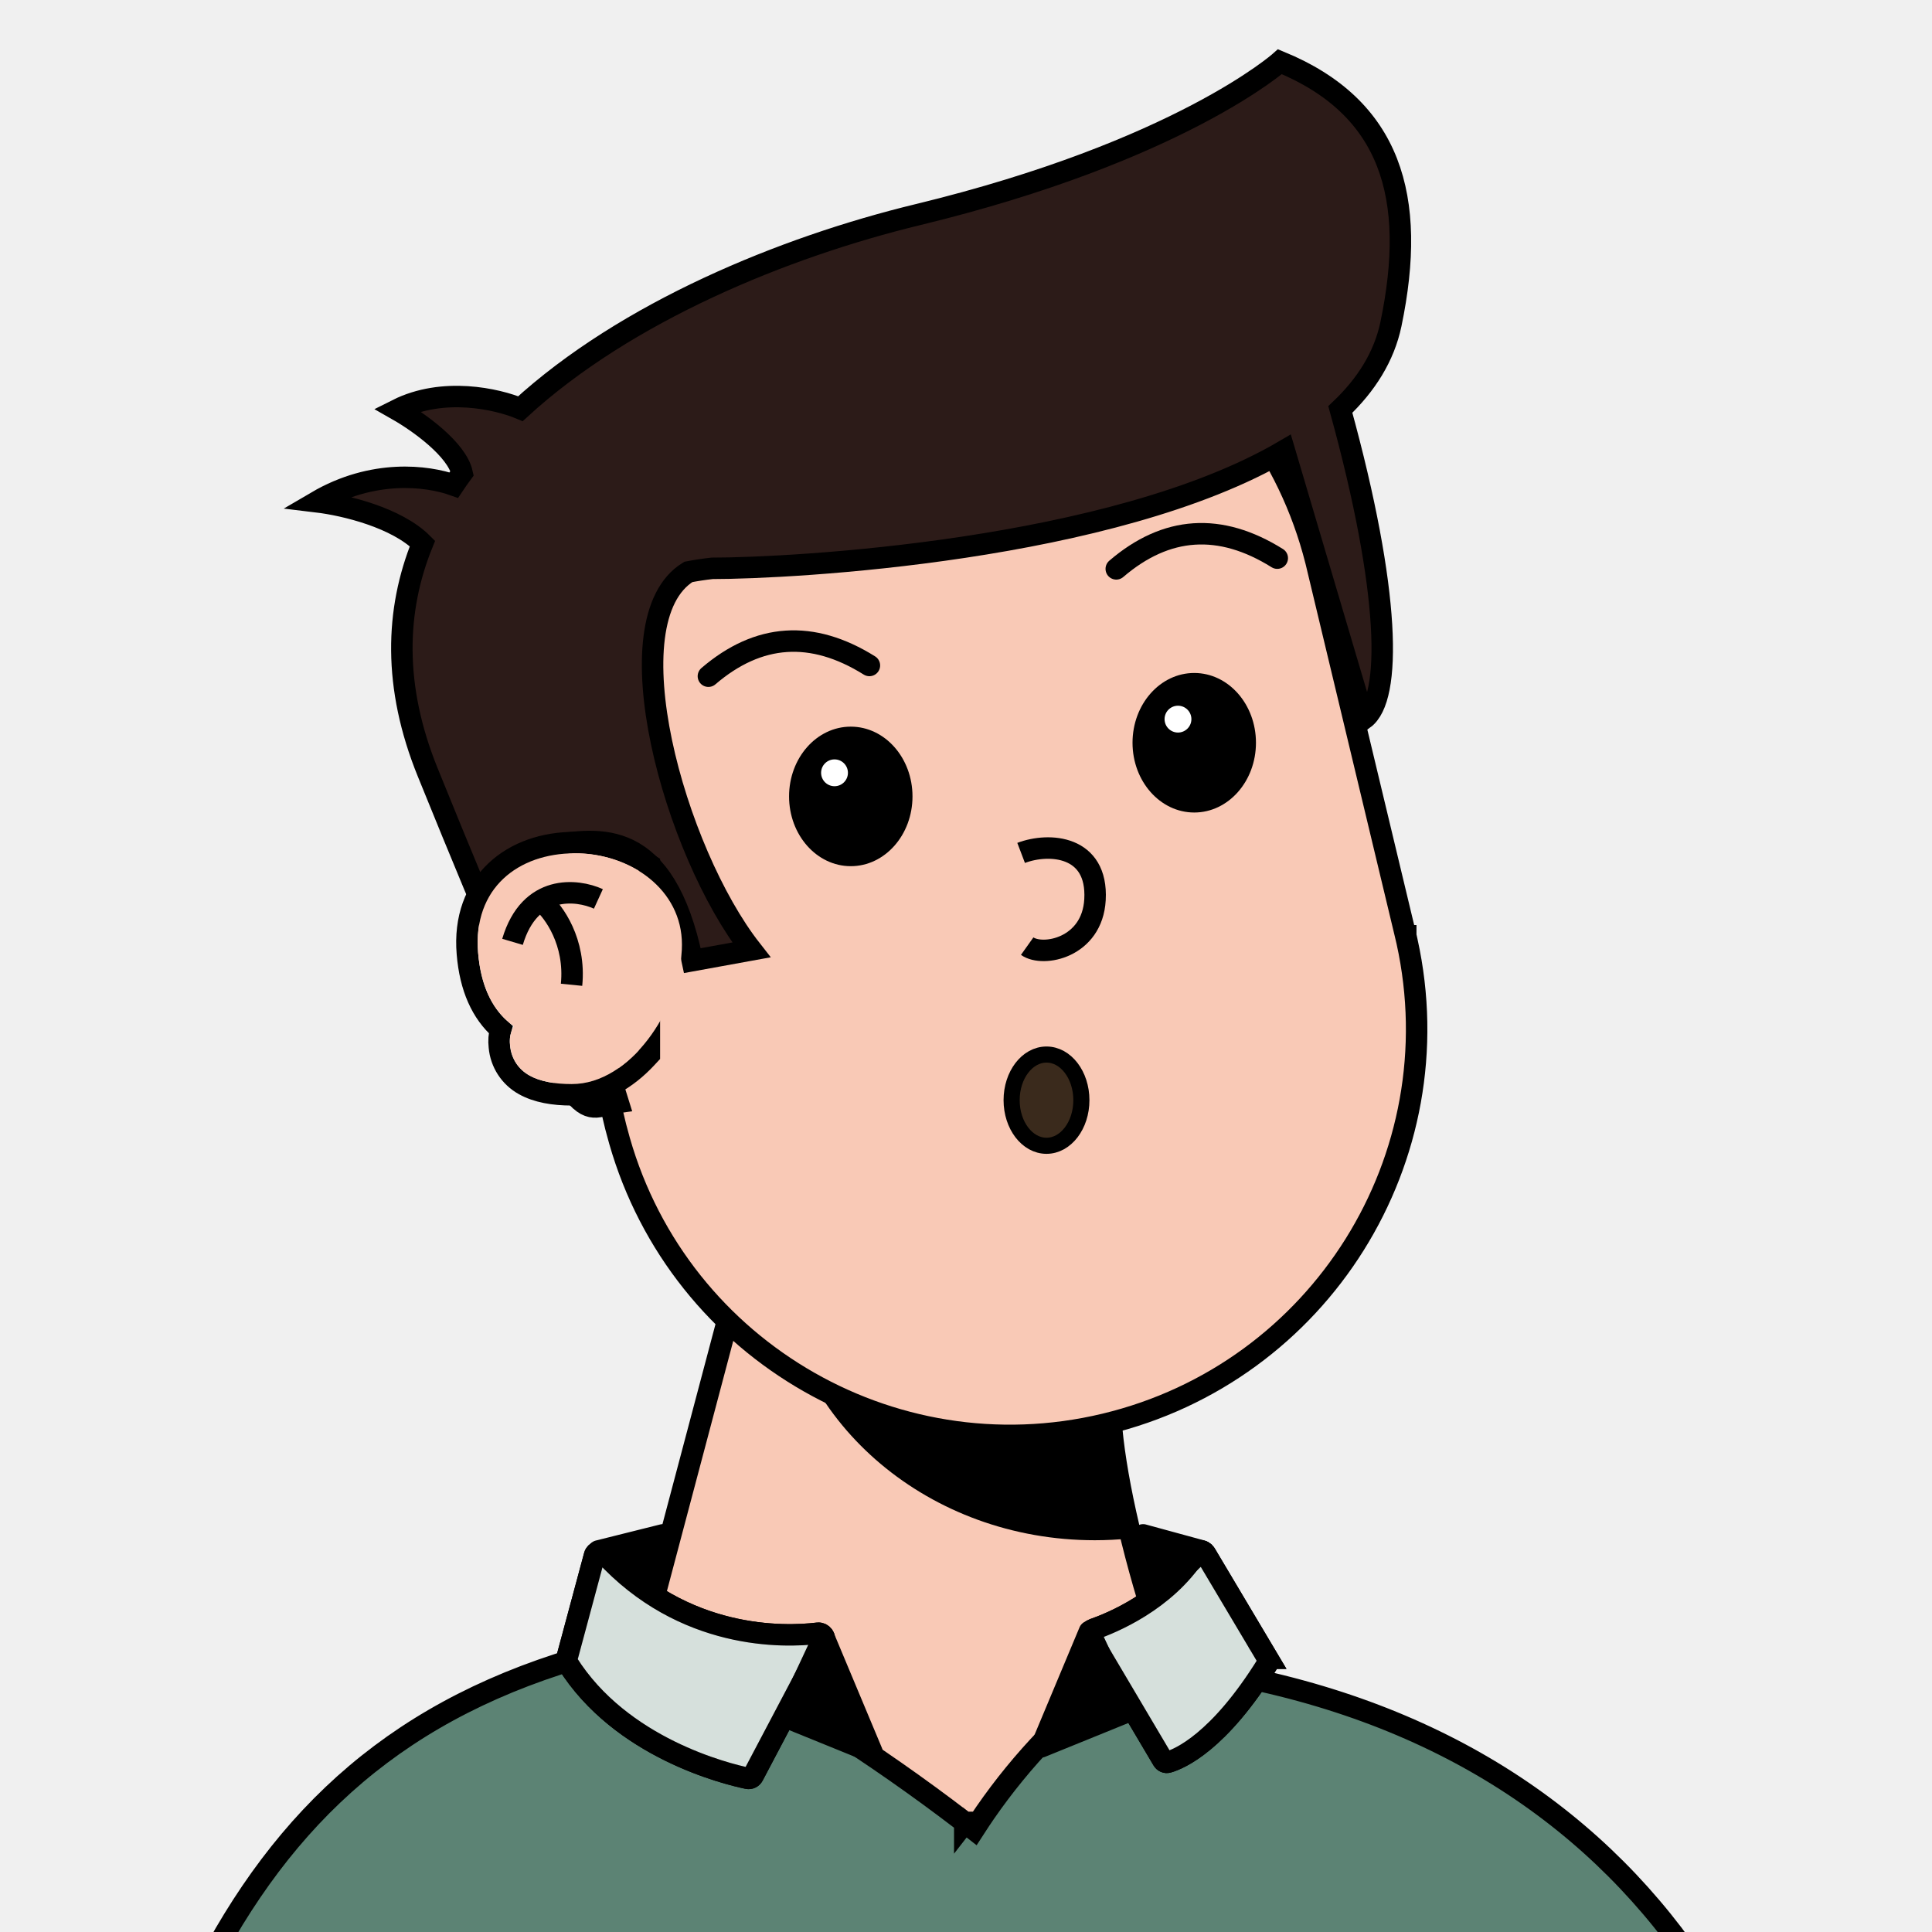
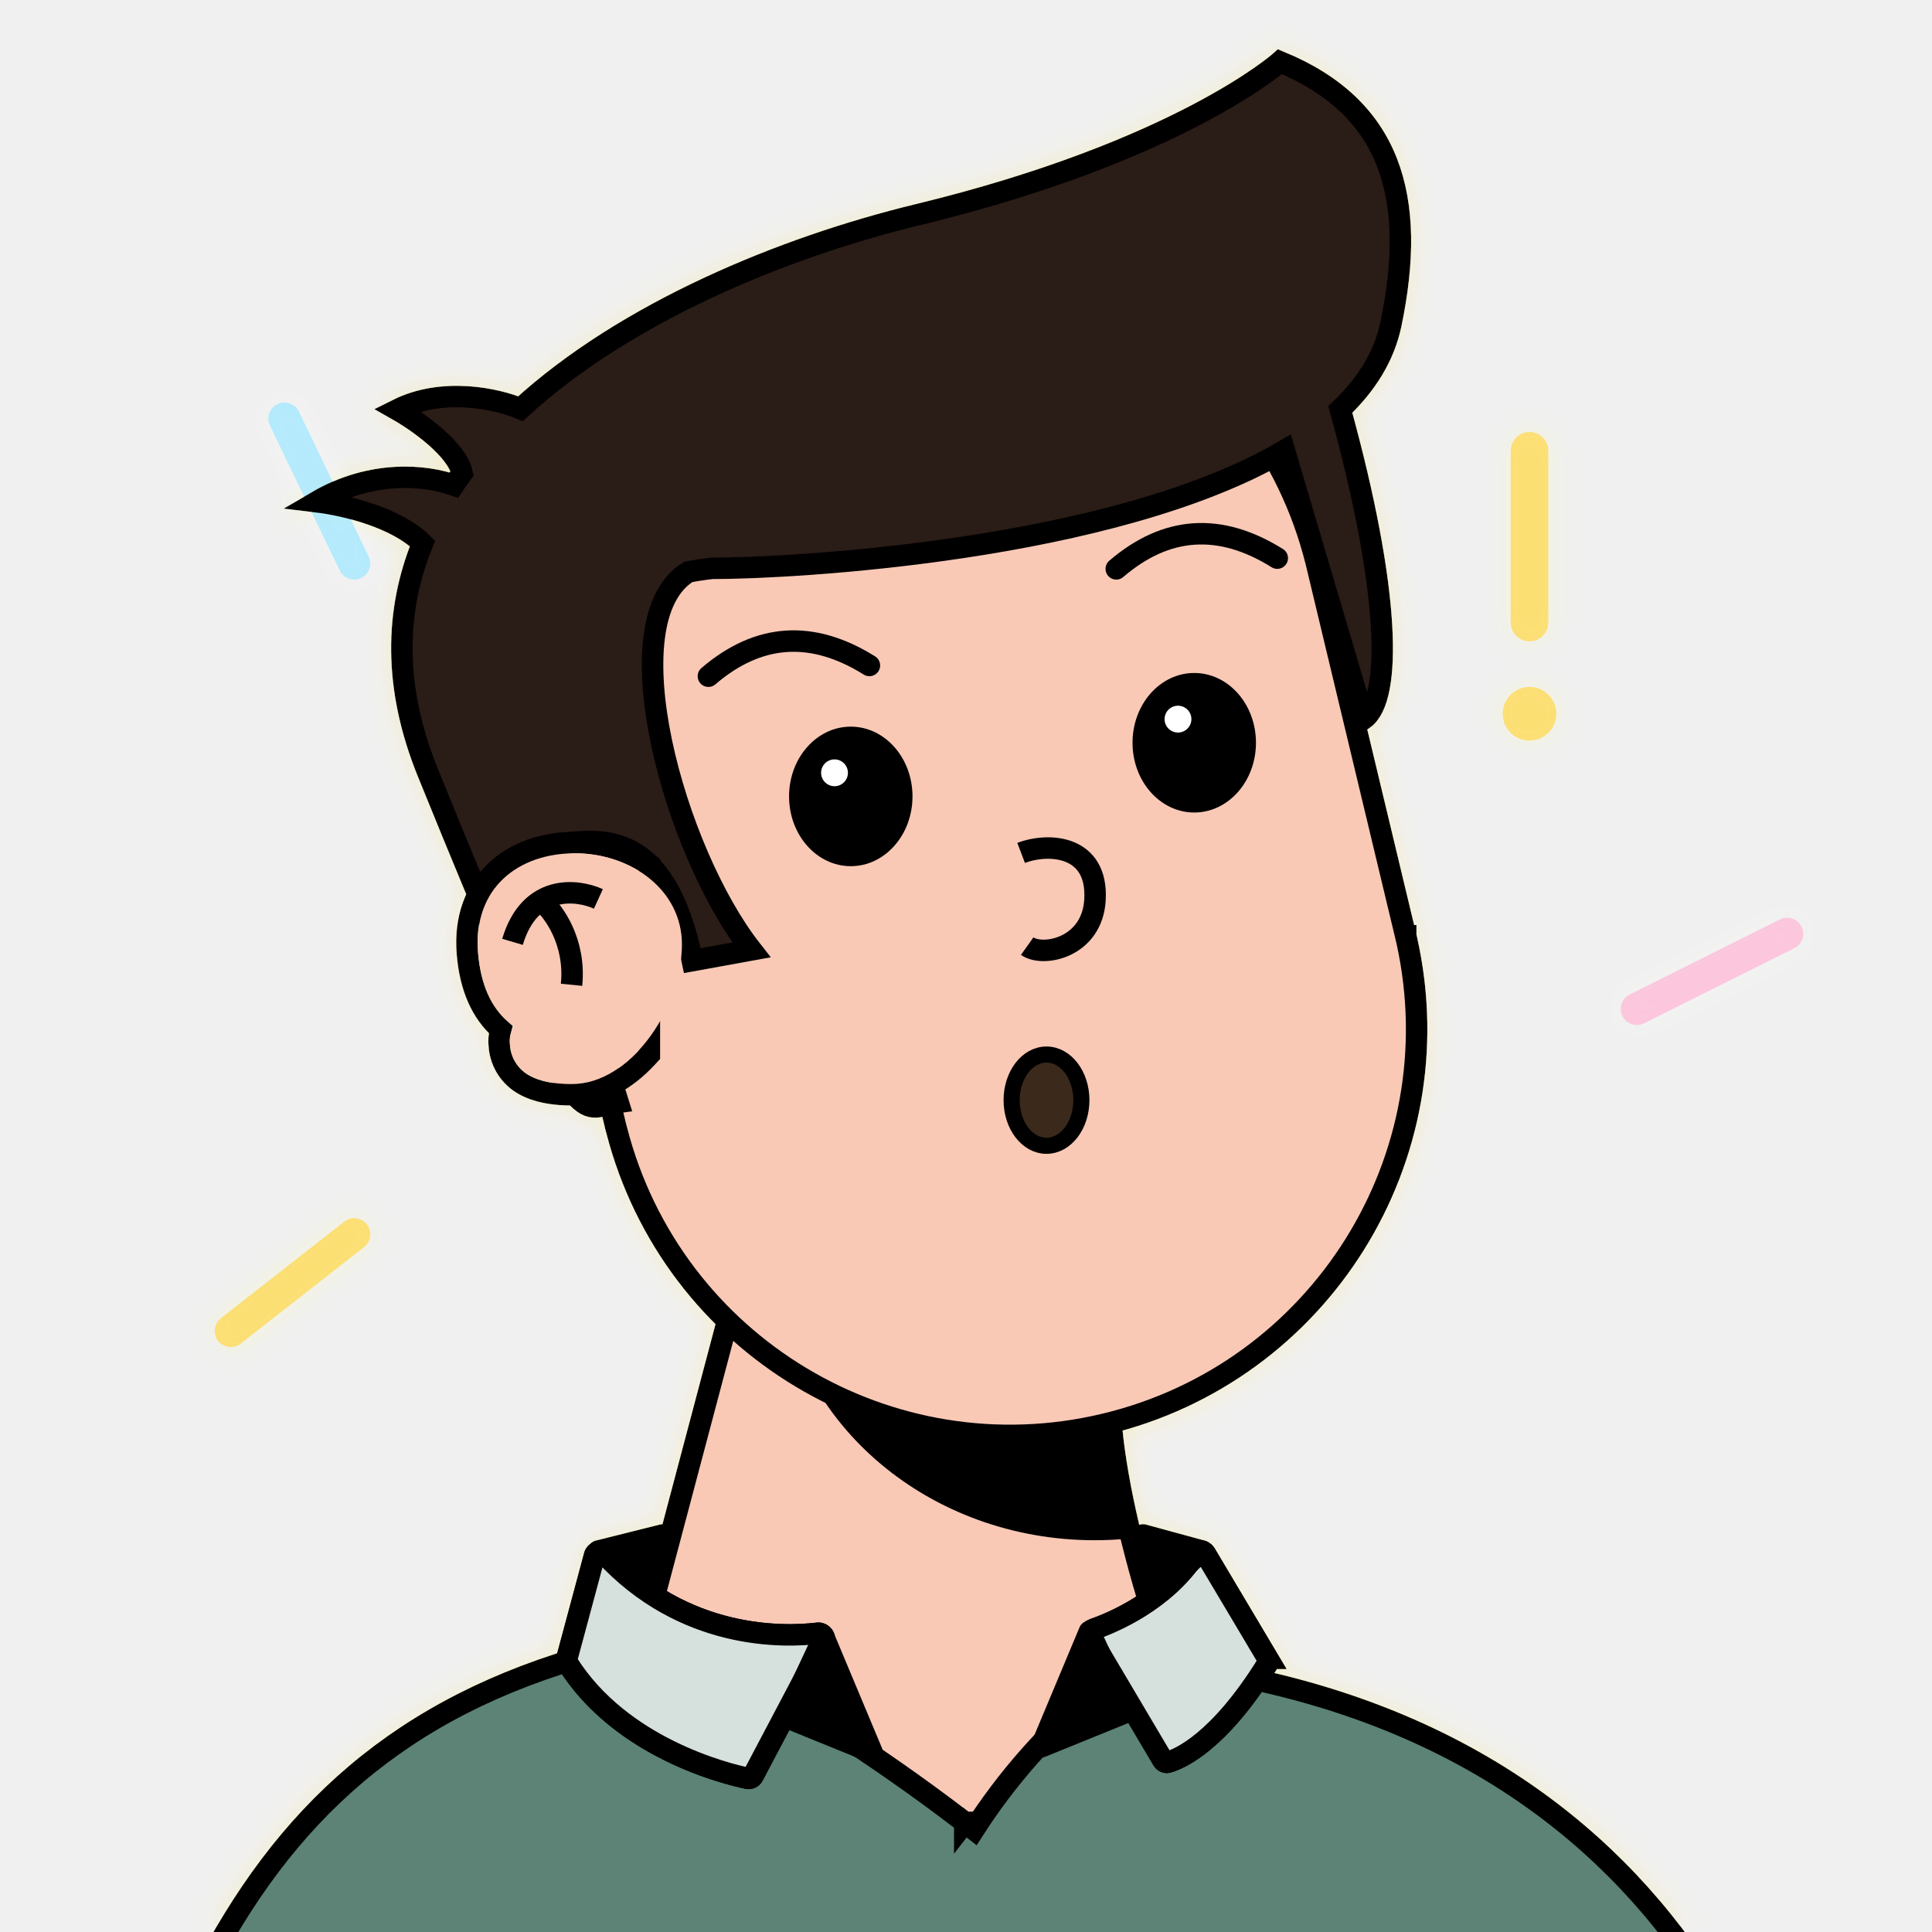
<svg xmlns="http://www.w3.org/2000/svg" viewBox="0 0 360 360" fill="none" shape-rendering="auto">
  <mask id="viewboxMask">
    <rect width="360" height="360" rx="0" ry="0" x="0" y="0" fill="#fff" />
  </mask>
-   <g mask="url(#viewboxMask)">
+   <defs>
+     <filter id="surpriseSoftGlow" x="-25%" y="-25%" width="150%" height="150%">
+       <feGaussianBlur stdDeviation="2.4" result="blur" />
+       <feColorMatrix in="blur" type="matrix" values="1 0 0 0 0.95  0 1 0 0 0.82  0 0 1 0 0.25  0 0 0 .38 0" result="glow" />
+       <feMerge>
+         <feMergeNode in="glow" />
+         <feMergeNode in="SourceGraphic" />
+       </feMerge>
+     </filter>
+   </defs>
+   <style>
+   svg { overflow: visible; }
+   .surprise-avatar {
+     transform-origin: 180px 180px;
+     animation: surprisePopFloat 2.2s ease-in-out infinite;
+     filter: url(#surpriseSoftGlow);
+   }
+   .surprise-mark {
+     transform-box: fill-box;
+     transform-origin: center;
+     animation: surpriseMarkPulse 1.55s ease-in-out infinite;
+     opacity: .75;
+   }
+   .surprise-mark.m2 { animation-delay: .18s; }
+   .surprise-mark.m3 { animation-delay: .36s; }
+   .surprise-mark.m4 { animation-delay: .54s; }
+   .surprise-ring {
+     transform-box: fill-box;
+     transform-origin: center;
+     animation: surpriseRingPulse 1.7s ease-in-out infinite;
+     opacity: .55;
+   }
+   @keyframes surprisePopFloat {
+     0%,100% { transform: translateY(0) scale(1) rotate(0deg); }
+     12% { transform: translateY(-8px) scale(1.025) rotate(-.7deg); }
+     24% { transform: translateY(2px) scale(.995) rotate(.5deg); }
+     46% { transform: translateY(-4px) scale(1.012) rotate(.3deg); }
+     70% { transform: translateY(1px) scale(1) rotate(-.25deg); }
+   }
+   @keyframes surpriseMarkPulse {
+     0%,100% { transform: scale(.9) translateY(0); opacity: .55; }
+     45% { transform: scale(1.16) translateY(-3px); opacity: 1; }
+     72% { transform: scale(1.02) translateY(1px); opacity: .8; }
+   }
+   @keyframes surpriseRingPulse {
+     0%,100% { transform: scale(.94); opacity: .35; }
+     50% { transform: scale(1.08); opacity: .75; }
+   }
+ </style>
+   <g class="surprise-avatar" mask="url(#viewboxMask)">
+     <circle class="surprise-ring" cx="196" cy="205" r="20" fill="none" stroke="#FFD84D" stroke-width="3" stroke-linecap="round" stroke-dasharray="4 9" />
+     <path class="surprise-mark m1" d="M285 84 L285 116" stroke="#FFD84D" stroke-width="7" stroke-linecap="round" />
+     <circle class="surprise-mark m1" cx="285" cy="133" r="5" fill="#FFD84D" />
+     <path class="surprise-mark m2" d="M66 105 L53 78" stroke="#9EE7FF" stroke-width="6" stroke-linecap="round" />
+     <path class="surprise-mark m3" d="M305 188 L333 174" stroke="#FFB7D5" stroke-width="6" stroke-linecap="round" />
+     <path class="surprise-mark m4" d="M66 230 L43 248" stroke="#FFD84D" stroke-width="6" stroke-linecap="round" />
    <g transform="translate(80 23)">
      <path d="M154 319.5c-14.4-20-25.67-58.67-27-78L58.5 212 30 319.5h124Z" fill="#f9c9b6" stroke="#000" stroke-width="4" />
      <path d="M130.37 263.69c-2.1.2-4.22.31-6.37.31-30.78 0-56.05-21.57-58.76-49.1L127 241.5c.38 5.48 1.55 13.32 3.37 22.19Z" fill="#000" style="mix-blend-mode:multiply" />
      <path d="M181.94 151.37v.01l.1.4.14.65A75.72 75.72 0 0 1 34.93 187.7l-.2-.74L18 117.13l-.06-.29A75.72 75.72 0 0 1 165.2 81.55l.05.21.02.08.05.2.05.2v.01l16.4 68.44.08.34.08.34Z" fill="#f9c9b6" stroke="#000" stroke-width="4" />
      <g transform="translate(34 102.3)" />
    </g>
    <g transform="translate(170 183)">
      <ellipse cx="25" cy="22" rx="6.5" ry="8.5" fill="#3A2A1C" stroke="#000" stroke-width="3" />
    </g>
    <g transform="translate(110 88)">
      <path d="M98 18 q 14 -12 30 -2 M22 38 q 14 -12 30 -2" stroke="#000000" stroke-width="4" stroke-linecap="round" fill="none" />
    </g>
    <g transform="translate(49 11)">
      <path d="M210.18 49.4c-1.27 6.05-4.6 11.32-9.43 15.9 9.4 34.06 9.6 53.87 4.38 57.65l-14.8-49.99C158.4 91.7 98.65 94.9 83.69 94.9c-1.55.17-3.02.4-4.43.67-14.65 9-2.6 52.12 11.75 70.43l-11 2c-5.14-24.97-17.41-22.92-26.61-21.38l-.32.05c2.2 13.63 6.72 27.74 10.45 39.32.95 2.99 1.86 5.8 2.66 8.4-.79.1-1.48.3-2.12.47-5.5 1.53-7.41 2.06-33.38-61.97-6.47-15.95-6.03-30.16-.97-42.62-4.78-4.8-14.37-7.14-19.71-7.78 10.44-6.12 20.58-4.87 25.54-3.1.5-.75 1.02-1.49 1.56-2.22-.97-4.41-7.96-9.46-12.11-11.82 8.55-4.3 18.6-2.03 22.98-.2C67.63 47.13 97.03 35.05 122 29 170.81 17.17 189.5.5 189.5.5c20.68 8.5 25.62 25.22 20.68 48.9Z" fill="#2c1b18" stroke="#000" stroke-width="4" />
    </g>
    <g transform="translate(142 119)">
      <g fill="#000000">
        <ellipse cx="16.53" cy="29.4" rx="11.5" ry="13" fill="#000" />
        <circle cx="13.5" cy="25" r="2.5" fill="#fff" />
        <ellipse cx="80.53" cy="19.4" rx="11.5" ry="13" fill="#000" />
        <circle cx="77.5" cy="15" r="2.5" fill="#fff" />
      </g>
      <g transform="translate(-40 -8)" />
    </g>
    <g transform="rotate(-8 1149.44 -1186.92)">
      <path d="M12.3 12.34c5.45-1.24 14.38.62 12.42 10.54-1.74 8.82-11.1 9.3-13.72 6.82" stroke="#000" stroke-width="4" />
    </g>
    <g transform="translate(84 154)">
      <path d="M37 8.25V7.13l-.95-.59A24.91 24.91 0 0 0 23.08 3C17.44 3 12.16 4.75 8.4 8.3c-3.8 3.58-5.86 8.83-5.31 15.37.52 6.37 2.66 11.06 6.2 14.17-.29 1-.37 2.08-.24 3.21a8.98 8.98 0 0 0 4.6 7.08C16.09 49.5 19.2 50 22.52 50c5.48 0 10.29-2.95 13.95-6.89l.53-.57V8.25Z" stroke="#000" stroke-width="4" />
      <path d="M42.97 23.98c.07-.65.1-1.3.1-1.98 0-10.22-9.5-17-20-17C12.6 5 4.09 11.5 5.09 23.5c.56 6.68 2.95 11.07 6.65 13.72a5.7 5.7 0 0 0-.68 3.6C11.68 46.1 16.19 48 22.52 48c11.1 0 19.9-14.05 20.45-24.02Z" fill="#f9c9b6" />
      <path d="M27.5 13.5c-4-1.83-12.8-2.8-16 8" stroke="#000" stroke-width="4" />
      <path d="M17 14c2.17 1.83 6.3 7.5 5.5 15.5" stroke="#000" stroke-width="4" />
      <g transform="translate(3 42)" />
    </g>
    <g transform="translate(53 272)">
      <g stroke="#000" stroke-width="4">
        <path d="M126.77 67.58 128 66l-1.23 1.58 1.72 1.34 1.19-1.83v-.02l.05-.06.04-.05a28.57 28.57 0 0 1 .8-1.18 112.35 112.35 0 0 1 11.5-14.05c3.67-3.78 7.83-7.4 12.13-9.93 4.31-2.53 8.58-3.84 12.53-3.3C209.17 44.2 240.4 63 260.67 91h-273.3c16.3-29.34 39.49-48.02 77.07-56.59 1.6-.36 3.78-.25 6.5.38 2.7.63 5.77 1.73 9.09 3.19 6.62 2.9 14.02 7.16 20.97 11.56a355.78 355.78 0 0 1 25.24 17.63l.4.3.1.08.02.02h.01Z" fill="#5C8374" />
        <path d="m52.61 37.08 5.17-19.23c.2-.78 1.22-1 1.76-.4C74.4 33.7 93.16 33.08 99.4 32.33c.84-.1 1.5.82 1.1 1.58L87.34 58.86c-.2.38-.62.6-1.04.5-3.95-.82-23.62-5.63-33.57-21.5a1 1 0 0 1-.12-.78ZM183.2 36.98 171.61 17.5c-.4-.66-1.37-.65-1.79 0-5.73 8.83-15.63 12.9-19.09 14.1-.62.22-.9.96-.57 1.53l13.5 22.81c.2.34.59.53.97.42 2.13-.61 9.46-3.67 18.54-18.34a1 1 0 0 0 .01-1.04Z" fill="#5C8374" />
        <path d="m52.61 37.08 5.17-19.23c.2-.78 1.22-1 1.76-.4C74.4 33.7 93.16 33.08 99.4 32.33c.84-.1 1.5.82 1.1 1.58L87.34 58.86c-.2.38-.62.6-1.04.5-3.95-.82-23.62-5.63-33.57-21.5a1 1 0 0 1-.12-.78ZM183.2 36.98 171.61 17.5c-.4-.66-1.37-.65-1.79 0-5.73 8.83-15.63 12.9-19.09 14.1-.62.22-.9.96-.57 1.53l13.5 22.81c.2.34.59.53.97.42 2.13-.61 9.46-3.67 18.54-18.34a1 1 0 0 0 .01-1.04Z" fill="#fff" fill-opacity=".75" />
        <path d="m109.5 54.5-9-21.5-7 15 16 6.5ZM141 53.5l9-21.5 7 15-16 6.5ZM70.5 14l-12 3 10 6.5 2-9.5ZM160 14l11 3-7 6.5-4-9.5Z" fill="#000" stroke-linejoin="round" />
      </g>
    </g>
  </g>
</svg>
